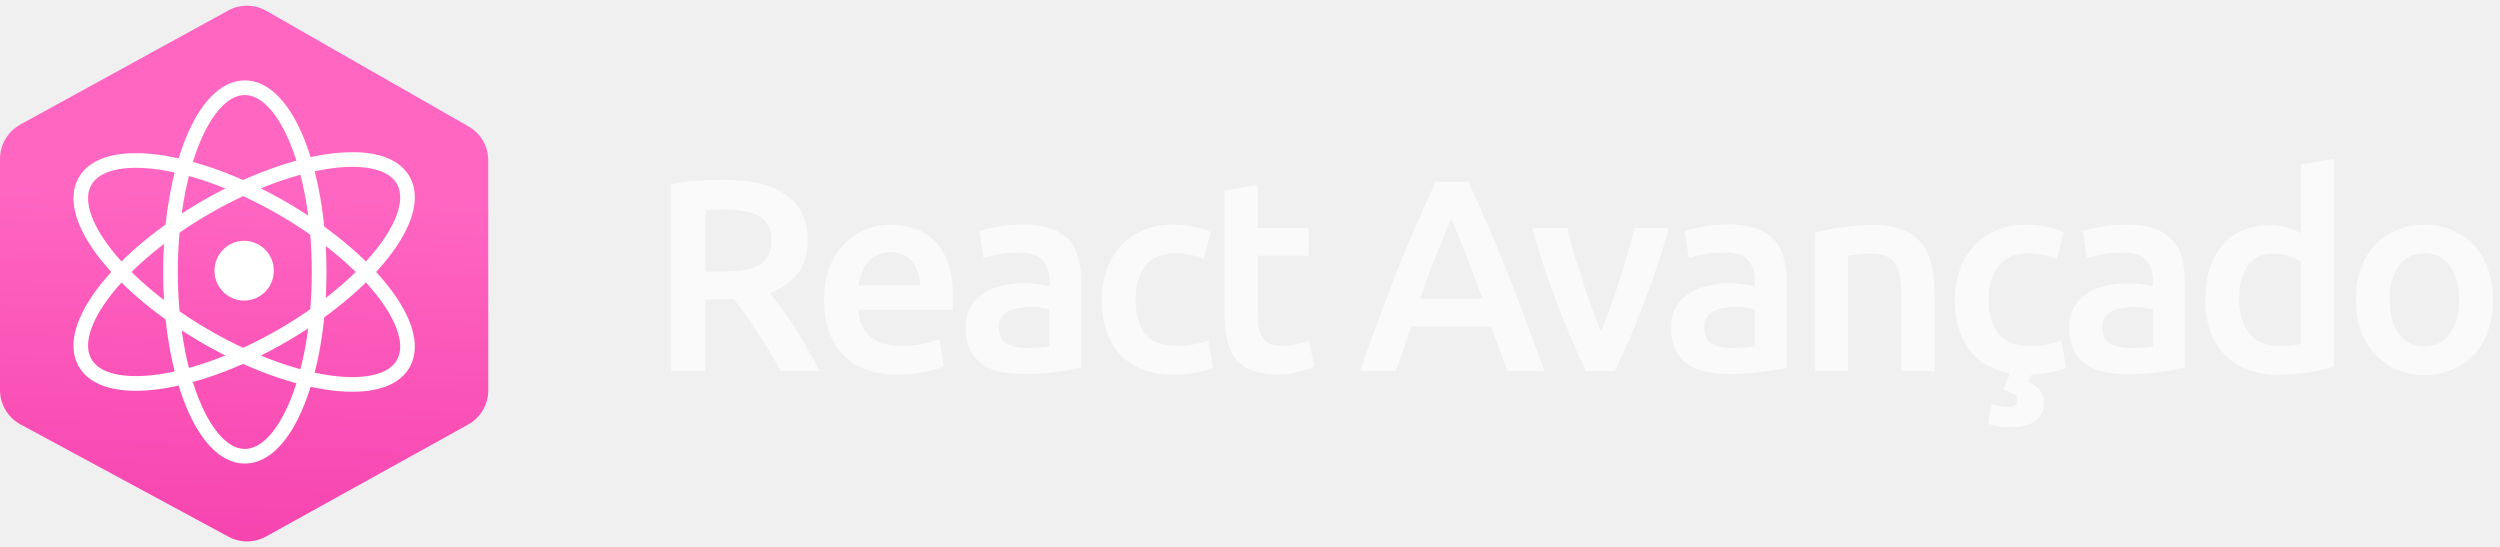
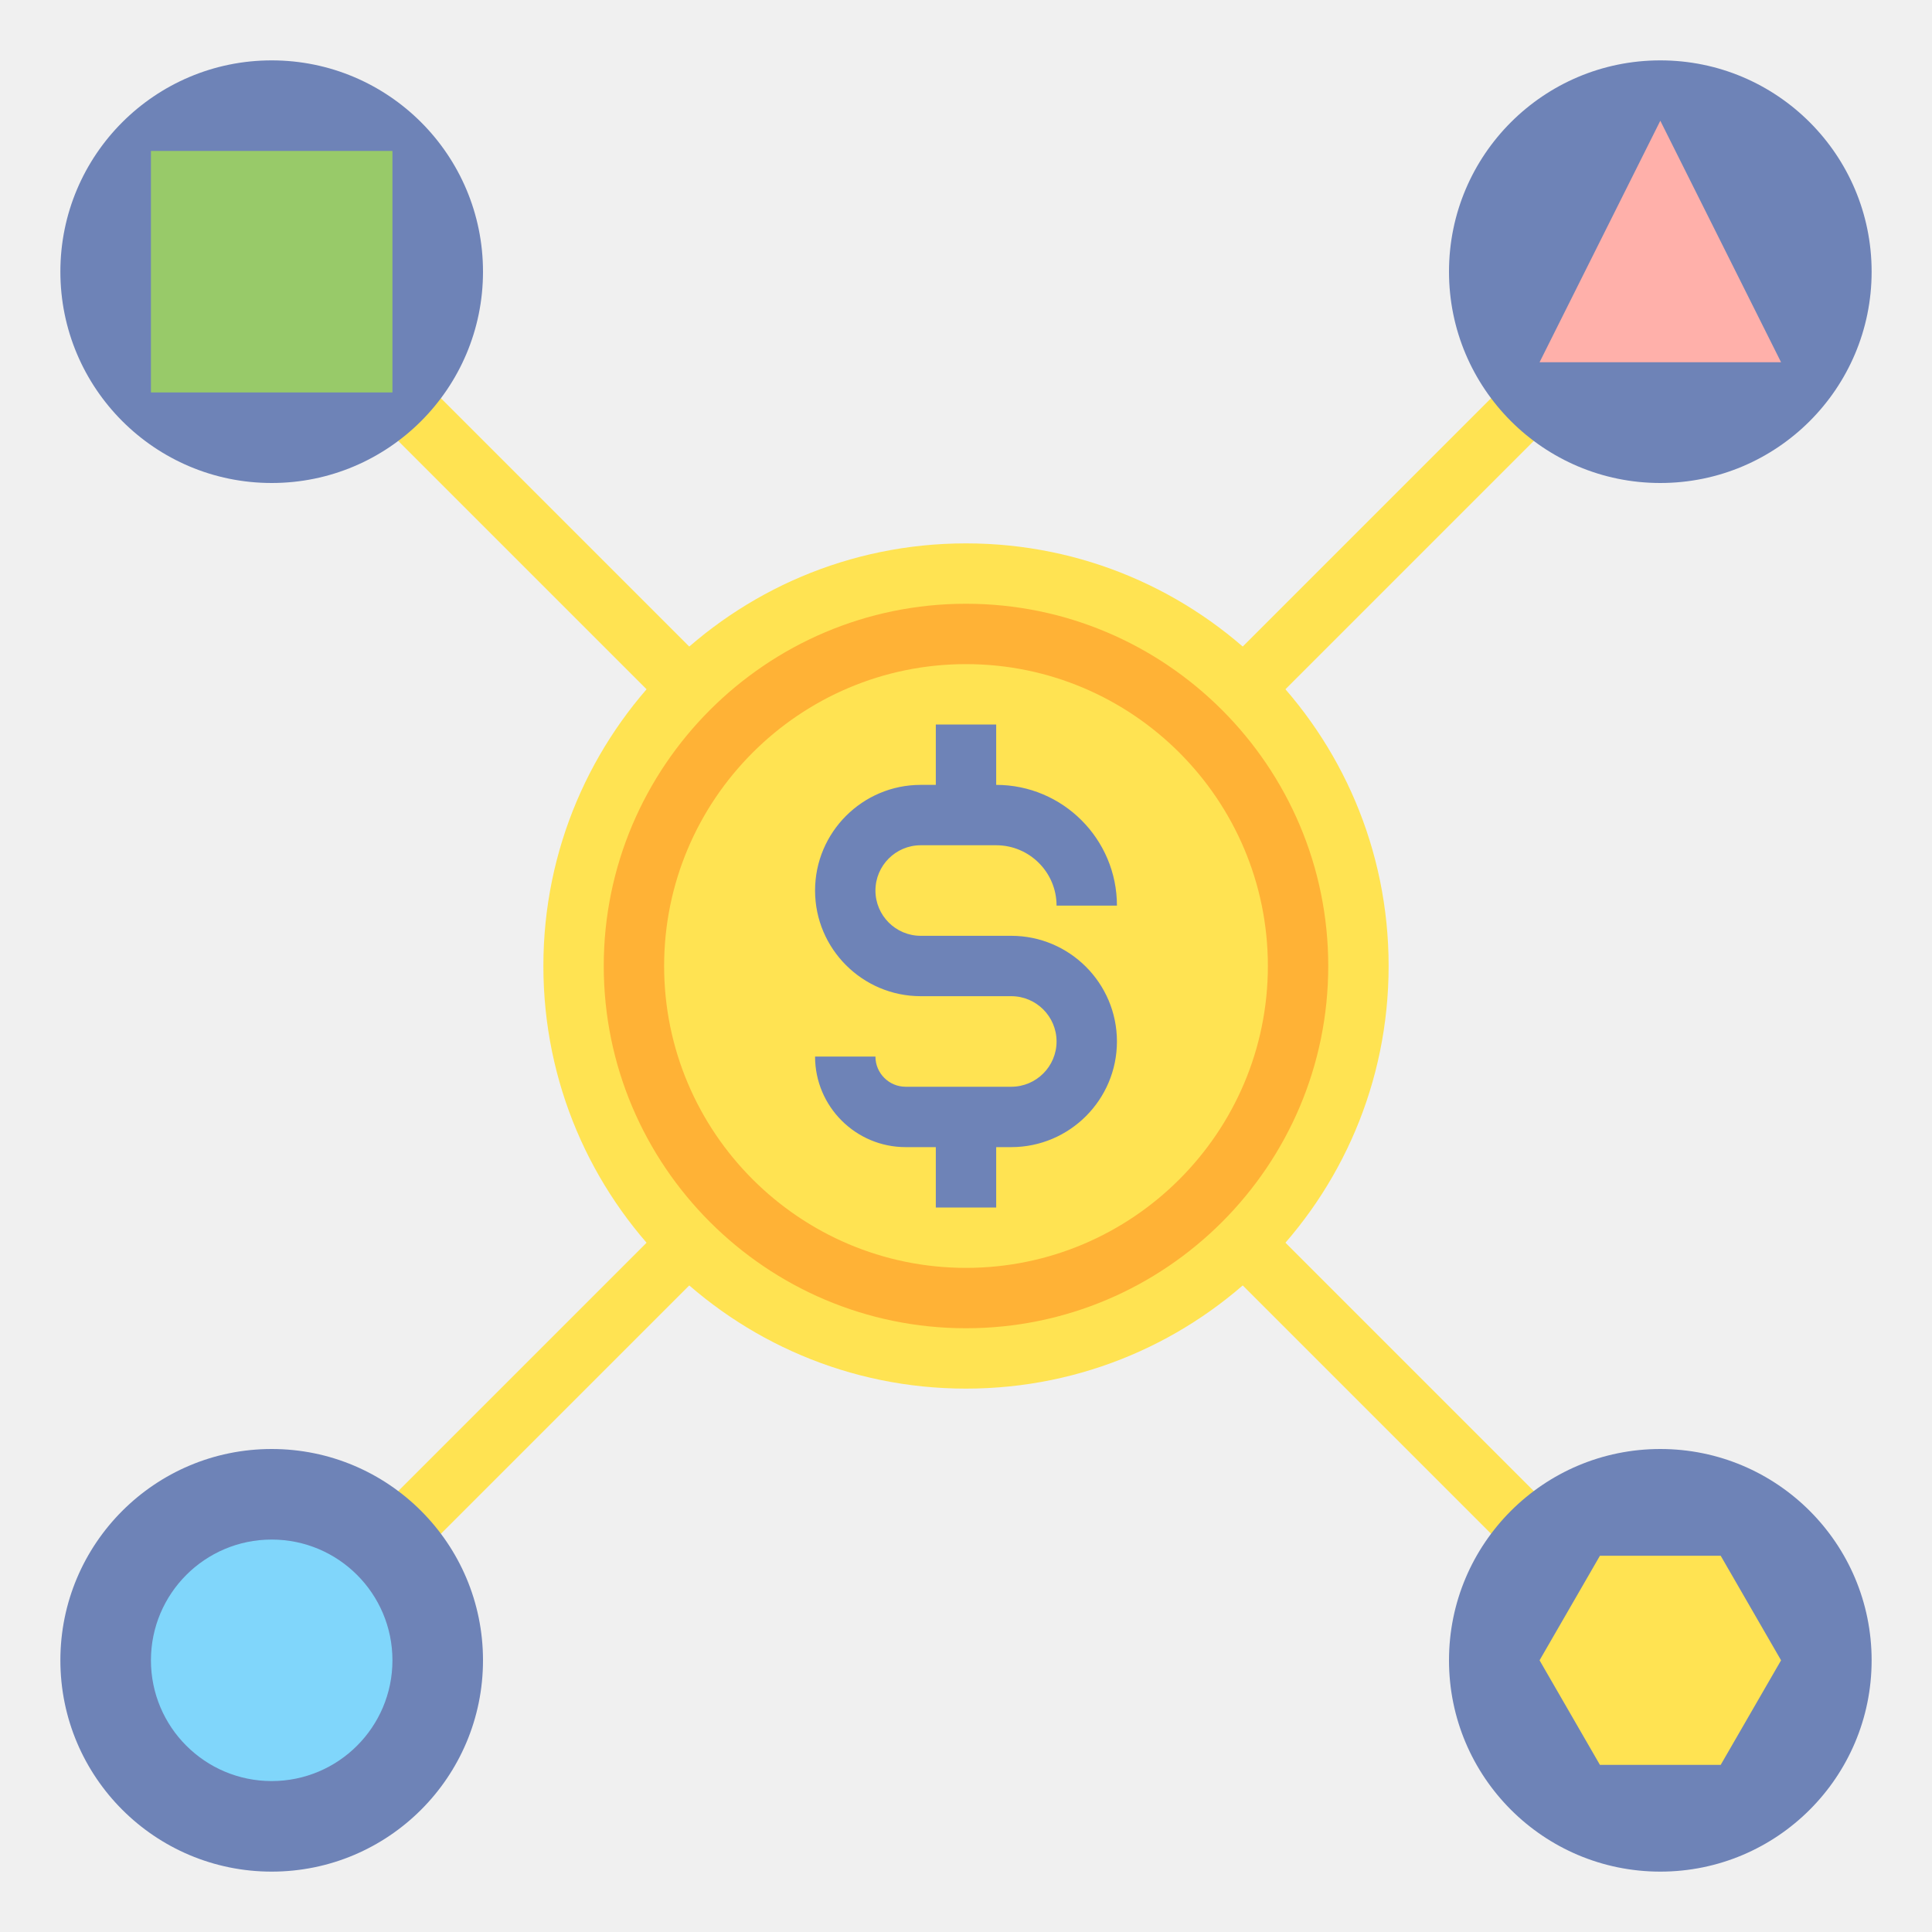
- <svg xmlns="http://www.w3.org/2000/svg" fill="none" viewBox="0 0 256 56">
-   <path d="M2.08 12.75L23.36 1.08a4 4 0 013.91.03L48 12.96A4 4 0 0150 16.43v23.54a4 4 0 01-2.06 3.5l-20.7 11.47a4 4 0 01-3.84.02L2.1 43.46A4 4 0 010 39.94V16.26a4 4 0 012.08-3.5z" fill="url(#paint0_linear)" />
-   <ellipse rx="7.65" ry="18.78" transform="matrix(-.49197 .87061 .8678 .49693 25 27.9)" stroke="#fff" stroke-width="1.5" />
-   <ellipse rx="7.65" ry="18.78" transform="matrix(-.49197 -.87061 .8678 -.49693 25 27.8)" stroke="#fff" stroke-width="1.5" />
-   <ellipse cx="25.07" cy="27.85" rx="7.61" ry="18.87" transform="rotate(180 25.07 27.85)" stroke="#fff" stroke-width="1.5" />
-   <ellipse cx="25.01" cy="27.73" rx="3.06" ry="3.04" transform="rotate(-90 25 27.73)" fill="#fff" />
-   <path d="M74.06 18.4c2.8 0 4.93.51 6.4 1.54 1.5 1.03 2.25 2.6 2.25 4.7 0 2.64-1.3 4.42-3.9 5.35a41.65 41.65 0 013.92 5.8c.44.74.82 1.48 1.16 2.21h-3.95a40.42 40.42 0 00-2.4-4c-.42-.66-.83-1.26-1.24-1.82-.41-.58-.8-1.1-1.15-1.54l-.67.02h-2.24V38H68.7V18.88c.86-.2 1.77-.31 2.74-.37a34.3 34.3 0 012.6-.11zm.25 3.05c-.75 0-1.44.03-2.07.09v6.27h1.54c.86 0 1.61-.05 2.27-.14.65-.1 1.19-.26 1.62-.5.45-.25.78-.58 1-.99.23-.4.34-.93.34-1.56 0-.6-.1-1.1-.33-1.52a2.47 2.47 0 00-.98-.98c-.41-.24-.9-.4-1.49-.5-.58-.11-1.21-.17-1.9-.17zm10.07 9.3c0-1.29.19-2.42.56-3.39.4-.97.9-1.77 1.54-2.4a6.6 6.6 0 014.7-1.96c2.02 0 3.59.62 4.7 1.87 1.15 1.25 1.72 3.12 1.72 5.6l-.03.64c0 .23-.01.43-.03.62h-9.66c.1 1.17.5 2.09 1.23 2.74.75.64 1.82.95 3.22.95a10.35 10.35 0 003.87-.7l.44 2.78a6.26 6.26 0 01-1.9.56 12.6 12.6 0 01-2.83.3c-1.29 0-2.4-.18-3.36-.56a6.48 6.48 0 01-2.35-1.6 6.7 6.7 0 01-1.37-2.4 9.97 9.97 0 01-.45-3.05zm9.83-1.51c0-.47-.07-.9-.2-1.32-.13-.43-.33-.8-.59-1.1a2.37 2.37 0 00-.92-.72 2.73 2.73 0 00-1.29-.28 3.11 3.11 0 00-3 2.16c-.14.4-.25.83-.3 1.26h6.3zm10.87 6.38c1.05 0 1.84-.06 2.38-.17V31.7a6.63 6.63 0 00-1.99-.25c-.37 0-.75.03-1.15.08a3.7 3.7 0 00-1.03.31c-.3.15-.54.36-.73.64-.19.27-.28.6-.28 1.01 0 .8.25 1.36.76 1.68a4 4 0 002.04.45zm-.28-12.63a8.3 8.3 0 012.83.42 4.21 4.21 0 012.8 3.02c.2.72.3 1.5.3 2.36v8.87c-.52.12-1.31.25-2.37.4-1.05.16-2.23.25-3.56.25-.88 0-1.68-.09-2.4-.25a5.2 5.2 0 01-1.88-.82 4 4 0 01-1.2-1.45 5.2 5.2 0 01-.43-2.21c0-.84.16-1.55.48-2.13.33-.58.78-1.05 1.34-1.4a5.4 5.4 0 011.93-.79 10.55 10.55 0 014.82.06v-.56c0-.4-.05-.77-.14-1.12-.1-.35-.26-.66-.5-.92-.23-.28-.54-.5-.93-.65a3.89 3.89 0 00-1.43-.22 12.8 12.8 0 00-3.75.56l-.42-2.75a14.7 14.7 0 014.5-.67zm8.01 7.7c0-1.08.17-2.09.5-3.02a7.3 7.3 0 011.44-2.47c.63-.69 1.4-1.23 2.3-1.62.89-.4 1.9-.59 3.02-.59 1.38 0 2.68.25 3.92.76l-.73 2.77a7.6 7.6 0 00-2.92-.59c-1.32 0-2.33.42-3.02 1.26-.69.82-1.03 1.99-1.03 3.5 0 1.46.32 2.62.97 3.47.66.84 1.76 1.26 3.3 1.26a8.7 8.7 0 003.17-.58l.48 2.8c-.38.18-.94.35-1.7.5-.76.15-1.53.22-2.33.22a8.79 8.79 0 01-3.28-.56 6.58 6.58 0 01-2.3-1.6c-.6-.68-1.04-1.5-1.34-2.43-.3-.95-.45-1.98-.45-3.08zm12.6-11.2l3.38-.56v4.43H134v2.82h-5.2v5.97c0 1.17.18 2.01.55 2.52.38.5 1.01.75 1.9.75.62 0 1.16-.06 1.63-.2.49-.12.87-.24 1.15-.36l.56 2.7c-.4.16-.9.33-1.54.5-.64.18-1.38.28-2.24.28a7.2 7.2 0 01-2.63-.42 3.92 3.92 0 01-1.66-1.2 4.94 4.94 0 01-.86-1.94 12.2 12.2 0 01-.26-2.6V19.49zM154.33 38c-.26-.77-.53-1.52-.81-2.27-.28-.74-.56-1.51-.82-2.3h-8.17a83.8 83.8 0 01-.81 2.33l-.79 2.24h-3.67a333.28 333.28 0 013.98-10.72 195.8 195.8 0 013.78-8.68h3.33a144.25 144.25 0 013.75 8.68c.64 1.56 1.28 3.23 1.94 4.98.67 1.75 1.37 3.67 2.1 5.74h-3.81zm-5.71-15.65a120.1 120.1 0 00-3.2 8.23h6.39a187.52 187.52 0 00-3.2-8.23zM162.43 38a88.45 88.45 0 01-5.54-14.64h3.6l.7 2.66.88 2.82c.31.94.63 1.85.95 2.75l.92 2.38a87.54 87.54 0 002.72-7.95c.28-.96.52-1.84.73-2.66h3.5A91.1 91.1 0 01165.35 38h-2.92zm14.88-2.38c1.04 0 1.84-.06 2.38-.17V31.7a6.63 6.63 0 00-1.99-.25c-.37 0-.75.03-1.15.08a3.7 3.7 0 00-1.03.31c-.3.15-.55.36-.73.64-.19.27-.28.6-.28 1.01 0 .8.25 1.36.75 1.68a4 4 0 002.05.45zm-.28-12.63a8.3 8.3 0 012.83.42 4.21 4.21 0 012.8 3.02c.2.72.3 1.5.3 2.36v8.87c-.52.12-1.31.25-2.38.4-1.04.16-2.23.25-3.55.25-.88 0-1.68-.09-2.4-.25a5.2 5.2 0 01-1.88-.82 4 4 0 01-1.2-1.45 5.2 5.2 0 01-.43-2.21c0-.84.16-1.55.48-2.13.33-.58.78-1.05 1.34-1.4a5.4 5.4 0 011.93-.79 10.55 10.55 0 014.82.06v-.56c0-.4-.05-.77-.14-1.12-.1-.35-.26-.66-.5-.92-.23-.28-.54-.5-.93-.65a3.89 3.89 0 00-1.43-.22 12.8 12.8 0 00-3.75.56l-.42-2.75a14.7 14.7 0 014.5-.67zm8.82.84a22.64 22.64 0 016.02-.78c1.2 0 2.2.17 3 .5.8.32 1.44.78 1.9 1.37.49.58.82 1.3 1.01 2.13.2.82.31 1.73.31 2.72V38h-3.39v-7.7a10 10 0 00-.17-1.99c-.09-.56-.26-1-.5-1.34-.22-.36-.54-.6-.95-.76a3.7 3.7 0 00-1.46-.25c-.43 0-.88.03-1.34.08l-1.04.14V38h-3.39V23.83zM207.7 39.1c.6.28 1.01.6 1.24.95.24.36.36.8.36 1.32 0 .65-.28 1.21-.84 1.68-.56.47-1.4.7-2.52.7-.9 0-1.7-.12-2.38-.36l.4-2.02.72.2c.3.07.6.1.92.1.32 0 .56-.05.73-.16a.55.55 0 00.28-.5c0-.3-.13-.53-.4-.68a7.14 7.14 0 00-.77-.33l-.28-.09a9.54 9.54 0 01.7-1.68 7.19 7.19 0 01-2.53-.9 5.87 5.87 0 01-1.76-1.62 7.66 7.66 0 01-1.06-2.26c-.23-.84-.34-1.76-.34-2.75 0-1.08.17-2.09.5-3.02a7.3 7.3 0 011.43-2.47c.64-.69 1.4-1.23 2.3-1.62.9-.4 1.9-.59 3.02-.59 1.38 0 2.7.25 3.92.76l-.73 2.77a7.6 7.6 0 00-2.9-.59c-1.33 0-2.34.42-3.03 1.26-.7.82-1.04 1.99-1.04 3.5 0 1.46.33 2.62.98 3.47.66.84 1.76 1.26 3.3 1.26a8.7 8.7 0 003.17-.58l.48 2.8c-.34.16-.83.31-1.49.44-.65.13-1.33.22-2.04.26a7.65 7.65 0 00-.34.75zm10.38-3.47c1.05 0 1.84-.06 2.38-.17V31.7a6.63 6.63 0 00-1.99-.25c-.37 0-.75.03-1.14.08a3.7 3.7 0 00-1.04.31c-.3.15-.54.36-.73.64-.19.27-.28.6-.28 1.01 0 .8.25 1.36.76 1.68a4 4 0 002.04.45zm-.28-12.63a8.3 8.3 0 012.83.42 4.21 4.21 0 012.8 3.02c.2.72.3 1.5.3 2.36v8.87c-.51.12-1.3.25-2.37.4-1.05.16-2.23.25-3.56.25-.88 0-1.68-.09-2.4-.25a5.2 5.2 0 01-1.88-.82 4 4 0 01-1.2-1.45 5.2 5.2 0 01-.43-2.21c0-.84.16-1.55.48-2.13.34-.58.78-1.05 1.34-1.4a5.4 5.4 0 011.94-.79 10.55 10.55 0 014.81.06v-.56c0-.4-.04-.77-.14-1.12-.1-.35-.26-.66-.5-.92-.23-.28-.53-.5-.93-.65a3.89 3.89 0 00-1.42-.22 12.8 12.8 0 00-3.76.56l-.42-2.75a14.7 14.7 0 014.5-.67zm11.49 7.65c0 1.49.35 2.67 1.06 3.52.71.84 1.69 1.26 2.94 1.26.54 0 1-.01 1.37-.05.4-.06.71-.11.95-.17v-8.4c-.3-.2-.7-.4-1.2-.56-.49-.19-1-.28-1.57-.28-1.23 0-2.14.42-2.71 1.26a6.09 6.09 0 00-.84 3.42zm9.71 6.91a20.01 20.01 0 01-5.74.81c-1.16 0-2.2-.17-3.1-.53a6.7 6.7 0 01-2.36-1.51 7.15 7.15 0 01-1.48-2.4 9.54 9.54 0 01-.5-3.2c0-1.16.13-2.2.41-3.14.3-.95.73-1.76 1.3-2.43a5.54 5.54 0 012.04-1.54 6.5 6.5 0 012.77-.56c.7 0 1.33.08 1.88.25.54.17 1 .35 1.4.56v-7.03l3.38-.56v21.28zm16.29-6.89c0 1.16-.17 2.22-.5 3.17a6.38 6.38 0 01-3.67 4c-.86.38-1.81.56-2.86.56-1.04 0-2-.18-2.85-.56-.86-.37-1.6-.9-2.22-1.57a7.36 7.36 0 01-1.45-2.43c-.34-.95-.5-2-.5-3.17 0-1.15.16-2.2.5-3.13a6.42 6.42 0 013.7-3.98c.85-.37 1.8-.56 2.82-.56a7.01 7.01 0 015.07 2.1 7 7 0 011.43 2.44c.35.93.53 1.98.53 3.13zm-3.47 0c0-1.45-.32-2.6-.95-3.44a3.02 3.02 0 00-2.6-1.29c-1.13 0-2 .43-2.64 1.29a5.71 5.71 0 00-.92 3.44c0 1.48.3 2.65.92 3.5a3.1 3.1 0 002.63 1.3c1.12 0 1.99-.44 2.6-1.3.64-.85.96-2.02.96-3.5z" fill="#FAFAFA" />
-   <defs>
-     <linearGradient id="paint0_linear" x1="24" y1="76" x2="26" y2="19.5" gradientUnits="userSpaceOnUse">
-       <stop stop-color="#F231A5" />
-       <stop offset="1" stop-color="#FF66C2" />
-     </linearGradient>
-   </defs>
+ <svg xmlns="http://www.w3.org/2000/svg" version="1.1" id="Layer_2" x="0px" y="0px" viewBox="0 0 64 64" style="enable-background:new 0 0 64 64;" xml:space="preserve" width="512" height="512">
+   <style type="text/css">
+ 	.st0{fill:#EDEFF1;}
+ 	.st1{fill:#D3D3D3;}
+ 	.st2{fill:#98CA69;}
+ 	.st3{fill:#80D6FB;}
+ 	.st4{fill:#FFB0AA;}
+ 	.st5{fill:#FFE352;}
+ 	.st6{fill:#6E83B7;}
+ 	.st7{fill:#466089;}
+ 	.st8{fill:#FFD3B3;}
+ 	.st9{fill:#FCB98B;}
+ 	.st10{fill:#FFB236;}
+ 	.st11{fill:#46BEE8;}
+ 	.st12{fill:#E0E2FF;}
+ 	.st13{fill:#8FA5D1;}
+ 	.st14{fill:#75AA40;}
+ </style>
+   <g>
+     <g>
+       <rect x="45" y="5.272" transform="matrix(0.7071 0.7071 -0.7071 0.7071 26.201 -27.2548)" class="st5" width="2" height="25.456" />
+     </g>
+     <g>
+       <rect x="5.272" y="17" transform="matrix(0.7071 0.7071 -0.7071 0.7071 18 -7.4558)" class="st5" width="25.456" height="2" />
+     </g>
+     <g>
+       <rect x="33.272" y="45" transform="matrix(0.7071 0.7071 -0.7071 0.7071 46 -19.0538)" class="st5" width="25.456" height="2" />
+     </g>
+     <g>
+       <rect x="17" y="33.272" transform="matrix(0.7071 0.7071 -0.7071 0.7071 37.799 0.7452)" class="st5" width="2" height="25.456" />
+     </g>
+     <g>
+       <circle class="st6" cx="9" cy="55" r="7" />
+     </g>
+     <g>
+       <circle class="st3" cx="9" cy="55" r="4" />
+     </g>
+     <g>
+       <circle class="st6" cx="55" cy="55" r="7" />
+     </g>
+     <g>
+       <circle class="st6" cx="9" cy="9" r="7" />
+     </g>
+     <g>
+       <rect x="5" y="5" class="st2" width="8" height="8" />
+     </g>
+     <g>
+       <g>
+         <circle class="st5" cx="32" cy="32" r="14" />
+       </g>
+       <g>
+         <path class="st10" d="M32,44c-6.617,0-12-5.383-12-12s5.383-12,12-12s12,5.383,12,12S38.617,44,32,44z M32,22     c-5.514,0-10,4.486-10,10s4.486,10,10,10s10-4.486,10-10S37.514,22,32,22z" />
+       </g>
+       <path class="st6" d="M33.5,31h-3c-0.827,0-1.5-0.673-1.5-1.5s0.673-1.5,1.5-1.5H33c1.103,0,2,0.897,2,2h2c0-2.206-1.794-4-4-4v-2    h-2v2h-0.5c-1.93,0-3.5,1.57-3.5,3.5s1.57,3.5,3.5,3.5h3c0.827,0,1.5,0.673,1.5,1.5S34.327,36,33.5,36H30c-0.551,0-1-0.449-1-1h-2    c0,1.654,1.346,3,3,3h1v2h2v-2h0.5c1.93,0,3.5-1.57,3.5-3.5S35.43,31,33.5,31z" />
+     </g>
+     <g>
+       <circle class="st6" cx="55" cy="9" r="7" />
+     </g>
+     <g>
+       <polygon class="st4" points="59,12 51,12 55,4   " />
+     </g>
+     <g>
+       <polygon class="st5" points="53,58.464 51,55 53,51.536 57,51.536 59,55 57,58.464   " />
+     </g>
+   </g>
</svg>
